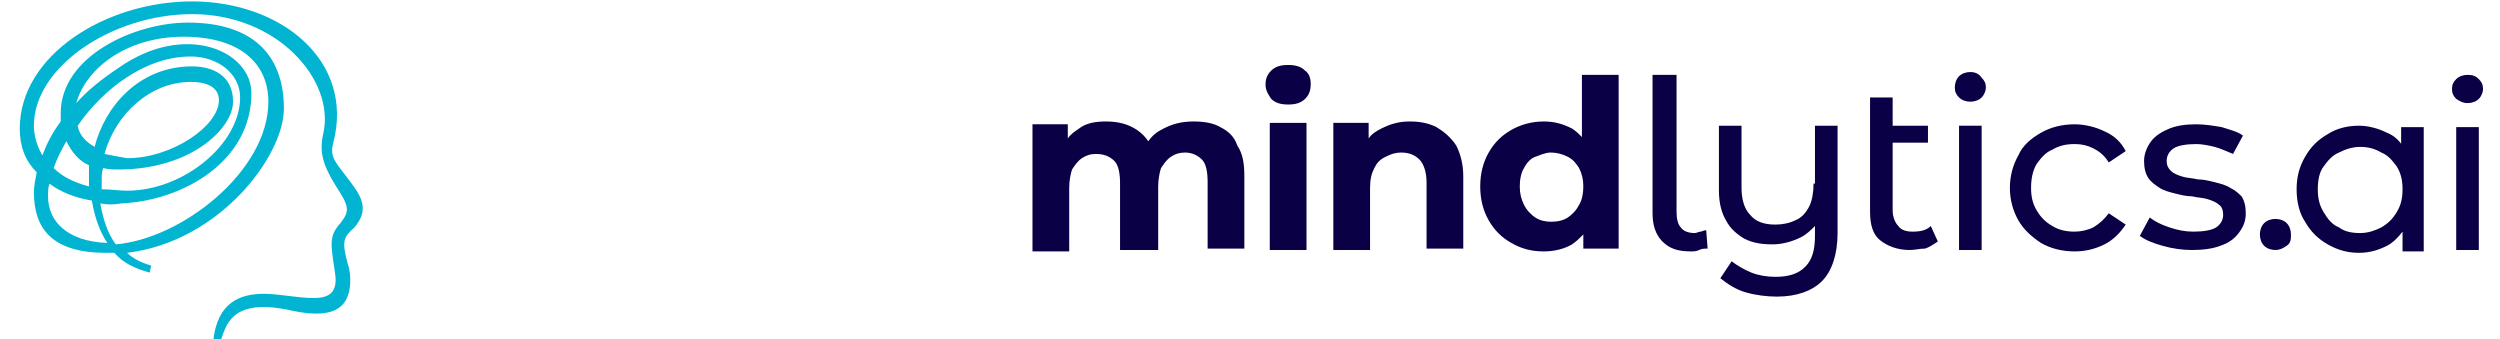
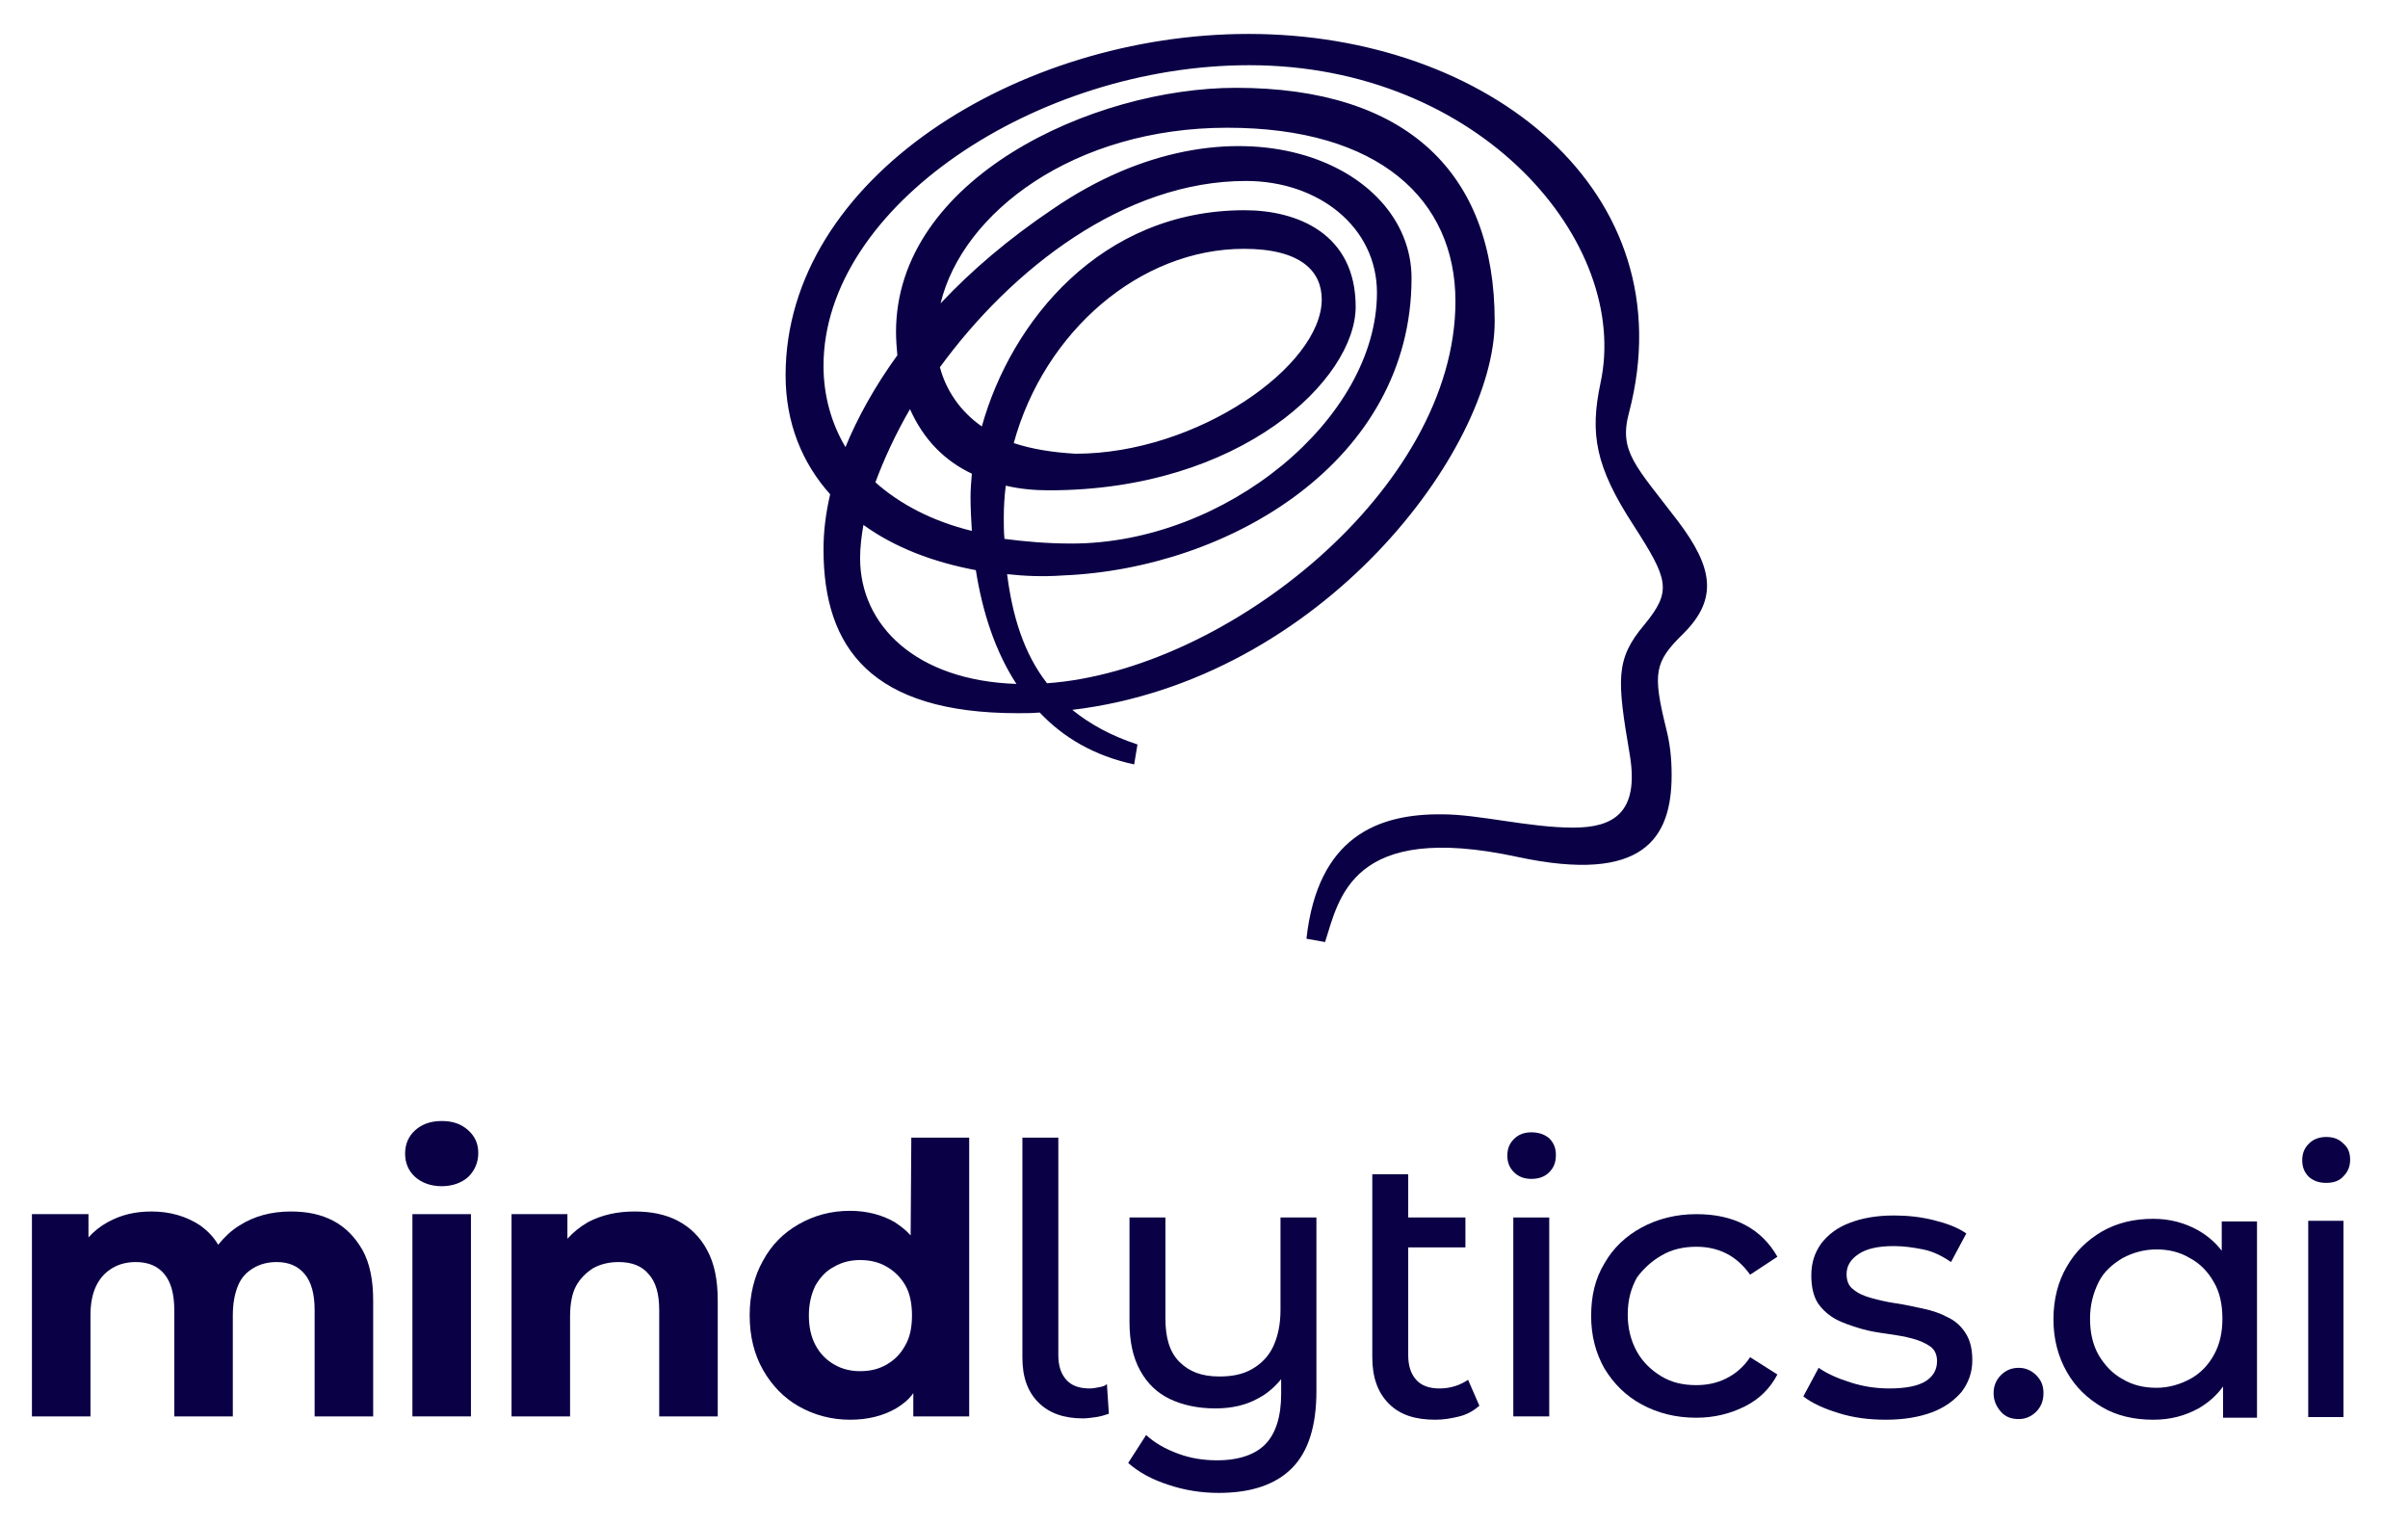
- <svg xmlns="http://www.w3.org/2000/svg" version="1.1" id="Layer_1" x="0px" y="0px" viewBox="0 0 177 24" style="enable-background:new 0 0 177 24;" xml:space="preserve">
+ <svg xmlns="http://www.w3.org/2000/svg" version="1.1" id="Layer_1" x="0px" y="0px" viewBox="0 0 362 229" style="enable-background:new 0 0 362 229;" xml:space="preserve">
  <style type="text/css">
- 	.st0{fill:#01B4D2;}
- 	.st1{fill:#0A0045;}
+ 	.st0{fill:#0A0045;}
</style>
  <g>
-     <path class="st0" d="M24.9,13c-1.1-1.5-1.6-1.8-1.3-2.9c1.5-5.8-3.7-10-10-10c-6.1,0-12.2,3.8-12.2,9c0,1.3,0.4,2.3,1.2,3.1   c-0.1,0.5-0.2,1-0.2,1.4c0,2.6,1.3,4.3,5.1,4.3c0.2,0,0.4,0,0.6,0c0.6,0.7,1.4,1.1,2.5,1.4l0.1-0.5C10,18.6,9.4,18.3,9,17.9   c6.6-0.8,11.1-6.9,11.1-10.2c0-3.9-2.3-6.1-6.8-6.1c-3.8,0-9,2.4-9,6.4c0,0.2,0,0.4,0,0.6C3.7,9.4,3.3,10.2,3,11   c-0.4-0.7-0.6-1.4-0.6-2.1c0-4.2,5.6-7.9,11.2-7.9c6.1,0,10.1,4.7,9.3,8.4c-0.3,1.3-0.1,2.2,0.9,3.8c0.9,1.4,1,1.7,0.3,2.6   c-0.8,0.9-0.7,1.4-0.4,3.4c0.3,1.6-0.5,1.9-1.5,1.9c-1.1,0-2.5-0.3-3.5-0.3c-1.7,0-3.3,0.6-3.6,3.3l0.5,0.1   c0.4-1.1,0.7-3.2,5.1-2.2c3.3,0.7,4.1-0.5,4.1-2.2c0-0.5-0.1-0.9-0.2-1.2c-0.4-1.5-0.3-1.8,0.5-2.5C26,15,25.8,14.2,24.9,13z    M3.4,13.9c0-0.3,0-0.6,0.1-0.9c0.8,0.6,1.8,1,3,1.2c0.2,1.1,0.5,2.1,1.1,3C4.8,17.1,3.4,15.7,3.4,13.9z M13,2.6c4,0,6,1.9,6,4.6   c0,4.9-6.1,9.7-10.8,10.1c-0.6-0.8-0.9-1.8-1.1-2.9c0.5,0.1,1,0.1,1.5,0c4.4-0.2,9.2-3,9.2-7.8c0-3-4.7-5.1-9.4-1.8   c-1.2,0.8-2.2,1.6-3,2.5C6.1,4.8,9,2.6,13,2.6z M7.2,12.8c0-0.3,0-0.6,0.1-0.9c0.4,0.1,0.7,0.1,1.1,0.1c5.1,0,8.1-2.9,8.1-4.8   c0-1.9-1.5-2.5-2.9-2.5c-3.8,0-6.2,2.9-6.9,5.7C6,10,5.6,9.5,5.5,8.9C7.3,6.3,10.3,4,13.5,4C15.4,4,17,5.2,17,6.9   c0,3.3-4,6.6-8,6.6c-0.6,0-1.2-0.1-1.8-0.1C7.2,13.2,7.2,13,7.2,12.8z M7.4,10.9c0.8-2.9,3.3-5.1,6.1-5.1c1.5,0,2,0.6,2,1.3   c0,1.8-3.3,4.1-6.5,4.1C8.4,11.1,7.9,11,7.4,10.9z M6.3,11.7c0,0.2,0,0.4,0,0.6c0,0.3,0,0.6,0,0.9c-1.1-0.3-1.9-0.7-2.5-1.3   C4,11.3,4.3,10.7,4.7,10C5.1,10.8,5.6,11.4,6.3,11.7z" />
+     <path class="st0" d="M252.3,78.4c-6.4-8.4-9-10.5-7.4-16.4c8.7-33.2-21.2-56.9-57.2-56.9c-34.6,0-69.6,21.7-69.6,51.3   c0,7.2,2.5,13.2,6.7,17.9c-0.7,3-1,5.7-1,8.3c0,14.8,7.2,24.6,29.2,24.6c1.1,0,2.2,0,3.3-0.1c3.6,3.8,8.2,6.5,14.2,7.8l0.5-3   c-4-1.3-7.2-3.1-9.8-5.2c37.6-4.5,63.5-39.2,63.5-58.4c0-22.3-13.2-35.1-38.9-35.1c-21.5,0-51.1,13.6-51.1,36.7   c0,1.2,0.1,2.4,0.2,3.5c-3.4,4.7-6,9.4-7.8,13.8c-2.2-3.7-3.3-7.9-3.3-12.2c0-24,32.1-45.2,64-45.2c34.8,0,57.4,26.7,52.8,47.8   c-1.6,7.6-0.8,12.5,5,21.4c5.2,8.1,5.8,9.8,1.6,14.9c-4.4,5.2-4.1,8.3-2.2,19.5c1.5,8.9-2.6,11-8.5,11c-6.6,0-14.2-2-19.7-2   c-9.7-0.1-18.7,3.4-20.4,18.7l2.8,0.5c2.1-6.5,3.9-18.2,28.9-12.8c19.1,4.1,23.2-2.9,23.2-12.3c0-2.8-0.3-4.9-0.8-6.9   c-2.1-8.5-1.8-10.1,2.6-14.4C258.3,90,257.5,85.3,252.3,78.4z M129.3,83.9c0-1.6,0.2-3.3,0.5-5c4.7,3.4,10.5,5.6,16.9,6.8   c1,6.3,2.9,12.2,6.1,17.1C137.7,102.3,129.3,94,129.3,83.9z M184.5,19.2c22.8,0,34.3,10.8,34.3,26.1c0,28.2-34.5,55.5-61.4,57.4   c-3.5-4.5-5.2-10.1-6-16.4c2.7,0.3,5.5,0.4,8.3,0.2c25.1-1,52.5-17.2,52.5-44.7c0-17.4-26.9-28.9-53.9-10.4   c-6.7,4.5-12.3,9.3-16.9,14.2C144.7,31.9,161.5,19.2,184.5,19.2z M150.9,77.8c0-1.6,0.1-3.2,0.3-4.8c2.1,0.5,4.3,0.7,6.5,0.7   c28.9,0,46.1-16.7,46.1-27.6c0-11-8.8-14.5-16.7-14.5c-21.6,0-35.1,16.7-39.5,32.5c-3.3-2.3-5.4-5.5-6.3-8.9   c10.8-14.8,27.7-28,46-28c10.9,0,19.7,6.9,19.7,16.8c0,18.9-22.7,37.7-45.9,37.7c-3.7,0-7-0.3-10.1-0.7   C150.9,79.9,150.9,78.8,150.9,77.8z M152.4,66.6c4.6-16.8,19-29.2,34.6-29.2c8.6,0,11.7,3.4,11.7,7.6c0,10-18.7,23.2-37,23.2   C158.2,68,155.1,67.5,152.4,66.6z M146.1,71.2c-0.1,1.2-0.2,2.4-0.2,3.5c0,1.7,0.1,3.4,0.2,5.1c-6.1-1.5-10.9-4.1-14.5-7.3   c1.3-3.5,3-7.2,5.2-11C138.9,66.2,142.1,69.3,146.1,71.2z" />
    <g>
-       <path class="st1" d="M86.4,9c-0.5-0.3-1.2-0.4-1.9-0.4c-0.9,0-1.6,0.2-2.3,0.6c-0.4,0.2-0.7,0.5-0.9,0.8c-0.2-0.3-0.5-0.6-0.8-0.8    c-0.6-0.4-1.3-0.6-2.2-0.6c-0.7,0-1.4,0.1-1.9,0.5c-0.3,0.2-0.6,0.4-0.8,0.7v-1h-2.5v9h2.6v-4.5c0-0.5,0.1-1,0.2-1.3    c0.2-0.3,0.4-0.6,0.7-0.8c0.3-0.2,0.6-0.3,1-0.3c0.6,0,1,0.2,1.3,0.5c0.3,0.3,0.4,0.9,0.4,1.6v4.7H82v-4.5c0-0.5,0.1-1,0.2-1.3    c0.2-0.3,0.4-0.6,0.7-0.8c0.3-0.2,0.6-0.3,1-0.3c0.5,0,0.9,0.2,1.2,0.5c0.3,0.3,0.4,0.9,0.4,1.6v4.7h2.6v-5.1    c0-0.9-0.1-1.6-0.5-2.2C87.4,9.7,87,9.3,86.4,9z" />
-       <path class="st1" d="M92.4,5c-0.3-0.3-0.7-0.4-1.2-0.4c-0.5,0-0.9,0.1-1.2,0.4c-0.3,0.3-0.4,0.6-0.4,1s0.2,0.7,0.4,1    c0.3,0.3,0.7,0.4,1.2,0.4c0.5,0,0.9-0.1,1.2-0.4c0.3-0.3,0.4-0.6,0.4-1.1C92.8,5.6,92.7,5.2,92.4,5z" />
-       <rect x="89.9" y="8.7" class="st1" width="2.6" height="9" />
-       <path class="st1" d="M101.7,9c-0.6-0.3-1.2-0.4-1.9-0.4c-0.8,0-1.4,0.2-2,0.5c-0.4,0.2-0.7,0.4-0.9,0.7V8.7h-2.5v9h2.6v-4.4    c0-0.6,0.1-1,0.3-1.4s0.4-0.6,0.8-0.8s0.7-0.3,1.1-0.3c0.6,0,1,0.2,1.3,0.5c0.3,0.3,0.5,0.9,0.5,1.6v4.7h2.6v-5.1    c0-0.9-0.2-1.6-0.5-2.2C102.7,9.7,102.2,9.3,101.7,9z" />
-       <path class="st1" d="M112,9.7c-0.2-0.2-0.4-0.4-0.7-0.6c-0.6-0.3-1.2-0.5-2-0.5c-0.8,0-1.6,0.2-2.3,0.6s-1.2,0.9-1.6,1.6    c-0.4,0.7-0.6,1.5-0.6,2.4c0,0.9,0.2,1.7,0.6,2.4c0.4,0.7,0.9,1.2,1.6,1.6c0.7,0.4,1.4,0.6,2.3,0.6c0.8,0,1.5-0.2,2-0.5    c0.3-0.2,0.5-0.4,0.8-0.7v1h2.5V5.3H112L112,9.7L112,9.7z M111.8,14.5c-0.2,0.4-0.5,0.7-0.8,0.9c-0.3,0.2-0.7,0.3-1.2,0.3    c-0.4,0-0.8-0.1-1.1-0.3c-0.3-0.2-0.6-0.5-0.8-0.9s-0.3-0.8-0.3-1.3c0-0.5,0.1-1,0.3-1.3c0.2-0.4,0.5-0.7,0.8-0.8s0.7-0.3,1.1-0.3    c0.4,0,0.8,0.1,1.2,0.3s0.6,0.5,0.8,0.8c0.2,0.4,0.3,0.8,0.3,1.3C112.1,13.7,112,14.2,111.8,14.5z" />
-       <path class="st1" d="M120.4,16.4c-0.1,0-0.3,0.1-0.4,0.1c-0.4,0-0.8-0.1-1-0.4c-0.2-0.2-0.3-0.6-0.3-1.1V5.3H117v9.8    c0,0.8,0.2,1.5,0.7,2s1.1,0.7,2,0.7c0.2,0,0.4,0,0.6-0.1s0.4-0.1,0.6-0.1l-0.1-1.3C120.6,16.3,120.5,16.4,120.4,16.4z" />
-       <path class="st1" d="M128.4,13c0,0.6-0.1,1.2-0.3,1.6c-0.2,0.4-0.5,0.8-1,1c-0.4,0.2-0.9,0.3-1.4,0.3c-0.8,0-1.4-0.2-1.8-0.7    c-0.4-0.4-0.6-1.1-0.6-1.9V8.9h-1.6v4.6c0,0.9,0.2,1.6,0.5,2.1c0.3,0.6,0.8,1,1.3,1.3c0.6,0.3,1.2,0.4,2,0.4c0.7,0,1.4-0.2,2-0.5    c0.4-0.2,0.7-0.5,1-0.8v0.7c0,1-0.2,1.7-0.7,2.2s-1.2,0.7-2.1,0.7c-0.6,0-1.2-0.1-1.7-0.3c-0.5-0.2-1-0.5-1.4-0.8l-0.8,1.2    c0.5,0.4,1.1,0.8,1.8,1c0.7,0.2,1.5,0.3,2.2,0.3c1.4,0,2.5-0.4,3.2-1.1c0.7-0.7,1.1-1.9,1.1-3.4V8.9h-1.6V13L128.4,13z" />
-       <path class="st1" d="M135.4,16.4c-0.4,0-0.8-0.1-1-0.4c-0.2-0.2-0.4-0.6-0.4-1.1v-4.8h2.5V8.9h-2.5V6.9h-1.6V15    c0,0.9,0.2,1.6,0.7,2s1.2,0.7,2.1,0.7c0.4,0,0.7-0.1,1.1-0.1c0.3-0.1,0.6-0.3,0.9-0.5l-0.5-1.1C136.4,16.3,136,16.4,135.4,16.4z" />
-       <path class="st1" d="M139.5,5.1c-0.3,0-0.6,0.1-0.8,0.3c-0.2,0.2-0.3,0.5-0.3,0.8c0,0.3,0.1,0.5,0.3,0.7c0.2,0.2,0.5,0.3,0.8,0.3    c0.3,0,0.6-0.1,0.8-0.3c0.2-0.2,0.3-0.5,0.3-0.7c0-0.3-0.1-0.5-0.3-0.7C140.1,5.2,139.8,5.1,139.5,5.1z" />
-       <rect x="138.7" y="8.9" class="st1" width="1.6" height="8.8" />
-       <path class="st1" d="M145.3,10.6c0.5-0.3,1-0.4,1.6-0.4c0.5,0,0.9,0.1,1.3,0.3c0.4,0.2,0.8,0.5,1.1,1l1.2-0.8    c-0.3-0.6-0.8-1.1-1.5-1.4c-0.6-0.3-1.4-0.5-2.1-0.5c-0.9,0-1.7,0.2-2.4,0.6s-1.3,0.9-1.6,1.6c-0.4,0.7-0.6,1.5-0.6,2.3    s0.2,1.6,0.6,2.3c0.4,0.7,1,1.2,1.6,1.6c0.7,0.4,1.5,0.6,2.4,0.6c0.8,0,1.5-0.2,2.1-0.5c0.6-0.3,1.1-0.8,1.5-1.4l-1.2-0.8    c-0.3,0.4-0.6,0.7-1.1,1c-0.4,0.2-0.9,0.3-1.3,0.3c-0.6,0-1.1-0.1-1.6-0.4s-0.8-0.6-1.1-1.1c-0.3-0.5-0.4-1-0.4-1.6    c0-0.6,0.1-1.2,0.4-1.7C144.5,11.2,144.8,10.8,145.3,10.6z" />
-       <path class="st1" d="M157.9,13.3c-0.3-0.2-0.7-0.3-1.1-0.4c-0.4-0.1-0.8-0.2-1.2-0.2c-0.4-0.1-0.8-0.1-1.1-0.2    c-0.3-0.1-0.6-0.2-0.8-0.4c-0.2-0.2-0.3-0.4-0.3-0.7c0-0.4,0.2-0.7,0.5-0.9c0.3-0.2,0.9-0.3,1.6-0.3c0.4,0,0.9,0.1,1.3,0.2    c0.4,0.1,0.8,0.3,1.3,0.5l0.7-1.3c-0.4-0.3-0.9-0.4-1.5-0.6c-0.6-0.1-1.2-0.2-1.8-0.2c-0.8,0-1.4,0.1-1.9,0.3    c-0.5,0.2-1,0.5-1.3,0.9c-0.3,0.4-0.5,0.9-0.5,1.4c0,0.5,0.1,0.9,0.3,1.2c0.2,0.3,0.5,0.5,0.8,0.7c0.3,0.2,0.7,0.3,1.1,0.4    c0.4,0.1,0.8,0.2,1.2,0.2c0.4,0.1,0.8,0.1,1.1,0.2c0.3,0.1,0.6,0.2,0.8,0.4c0.2,0.1,0.3,0.4,0.3,0.7c0,0.4-0.2,0.7-0.5,0.9    c-0.3,0.2-0.9,0.3-1.6,0.3c-0.6,0-1.1-0.1-1.7-0.3c-0.6-0.2-1-0.4-1.4-0.7l-0.7,1.3c0.4,0.3,0.9,0.5,1.6,0.7    c0.7,0.2,1.4,0.3,2.1,0.3c0.8,0,1.5-0.1,2-0.3c0.6-0.2,1-0.5,1.3-0.9c0.3-0.4,0.5-0.8,0.5-1.4c0-0.5-0.1-0.9-0.3-1.2    C158.5,13.7,158.3,13.5,157.9,13.3z" />
-       <path class="st1" d="M161.1,15.5c-0.3,0-0.6,0.1-0.8,0.3c-0.2,0.2-0.3,0.5-0.3,0.8c0,0.3,0.1,0.6,0.3,0.8c0.2,0.2,0.5,0.3,0.8,0.3    s0.5-0.1,0.8-0.3s0.3-0.5,0.3-0.8s-0.1-0.6-0.3-0.8C161.7,15.6,161.4,15.5,161.1,15.5z" />
-       <path class="st1" d="M170.1,10.3c-0.3-0.4-0.6-0.7-1.1-0.9c-0.6-0.3-1.3-0.5-2-0.5c-0.8,0-1.6,0.2-2.2,0.6    c-0.7,0.4-1.2,0.9-1.6,1.6c-0.4,0.7-0.6,1.4-0.6,2.3s0.2,1.7,0.6,2.3c0.4,0.7,0.9,1.2,1.6,1.6s1.4,0.6,2.2,0.6    c0.8,0,1.4-0.2,2-0.5c0.4-0.2,0.8-0.6,1.1-1v1.4h1.5V9h-1.6V10.3z M169.7,15c-0.3,0.5-0.6,0.8-1.1,1.1c-0.4,0.2-0.9,0.4-1.5,0.4    c-0.6,0-1.1-0.1-1.5-0.4c-0.5-0.2-0.8-0.6-1.1-1.1s-0.4-1-0.4-1.6c0-0.6,0.1-1.2,0.4-1.6c0.3-0.4,0.6-0.8,1.1-1    c0.4-0.2,0.9-0.4,1.5-0.4c0.5,0,1,0.1,1.5,0.4c0.5,0.2,0.8,0.6,1.1,1c0.3,0.5,0.4,1,0.4,1.6C170.1,14,170,14.5,169.7,15z" />
-       <rect x="173.9" y="9" class="st1" width="1.6" height="8.7" />
-       <path class="st1" d="M174.7,7.3c0.3,0,0.6-0.1,0.8-0.3s0.3-0.5,0.3-0.7c0-0.3-0.1-0.5-0.3-0.7c-0.2-0.2-0.4-0.3-0.8-0.3    c-0.3,0-0.6,0.1-0.8,0.3c-0.2,0.2-0.3,0.4-0.3,0.7s0.1,0.5,0.3,0.7C174.2,7.2,174.4,7.3,174.7,7.3z" />
+       <path class="st0" d="M50.1,183.5c-1.9-1-4-1.4-6.4-1.4c-2.9,0-5.5,0.7-7.7,2.1c-1.3,0.8-2.3,1.8-3.2,2.9c-0.7-1.2-1.6-2.1-2.7-2.9    c-2.1-1.4-4.6-2.1-7.3-2.1c-2.5,0-4.6,0.5-6.6,1.6c-1.1,0.6-2.1,1.4-2.9,2.3v-3.5H4.8v30.4h8.8v-15.2c0-1.8,0.3-3.3,0.9-4.5    c0.6-1.2,1.4-2,2.4-2.6c1-0.6,2.2-0.9,3.5-0.9c1.9,0,3.3,0.6,4.3,1.8s1.5,3,1.5,5.4v16h8.8v-15.2c0-1.8,0.3-3.3,0.8-4.5    c0.5-1.2,1.3-2,2.3-2.6c1-0.6,2.2-0.9,3.5-0.9c1.8,0,3.2,0.6,4.2,1.8s1.5,3,1.5,5.4v16h8.8v-17.4c0-3.1-0.5-5.6-1.6-7.6    C53.4,186,52,184.5,50.1,183.5z" />
+       <path class="st0" d="M66.4,168.5c-1.7,0-3,0.5-4,1.4c-1,0.9-1.5,2.1-1.5,3.5s0.5,2.6,1.5,3.5s2.4,1.4,4,1.4s3-0.5,4-1.4    c1-1,1.5-2.2,1.5-3.6c0-1.4-0.5-2.5-1.5-3.4C69.3,168.9,68,168.5,66.4,168.5z" />
+       <rect x="62" y="182.5" class="st0" width="8.8" height="30.4" />
+       <path class="st0" d="M101.9,183.5c-1.9-1-4.1-1.4-6.5-1.4c-2.6,0-4.9,0.5-7,1.6c-1.2,0.7-2.2,1.5-3.1,2.5v-3.7h-8.4v30.4h8.8v-15    c0-1.9,0.3-3.5,0.9-4.6s1.5-2,2.6-2.7c1.1-0.6,2.4-0.9,3.8-0.9c2,0,3.5,0.6,4.5,1.8c1.1,1.2,1.6,3,1.6,5.4v16h8.8v-17.4    c0-3.1-0.5-5.6-1.6-7.6C105.3,186,103.8,184.5,101.9,183.5z" />
+       <path class="st0" d="M136.9,185.7c-0.7-0.8-1.5-1.4-2.4-2c-1.9-1.1-4.2-1.7-6.7-1.7c-2.9,0-5.4,0.7-7.7,2s-4.1,3.1-5.4,5.5    c-1.3,2.3-2,5.1-2,8.2c0,3.2,0.7,5.9,2,8.2s3.1,4.2,5.4,5.5c2.3,1.3,4.9,2,7.7,2c2.7,0,5-0.6,6.9-1.7c1-0.6,1.9-1.3,2.6-2.3v3.5    h8.4V171H137L136.9,185.7L136.9,185.7z M136.1,202.2c-0.7,1.3-1.6,2.2-2.8,2.9c-1.2,0.7-2.5,1-4,1c-1.4,0-2.7-0.3-3.9-1    c-1.2-0.7-2.1-1.6-2.8-2.9c-0.7-1.3-1-2.8-1-4.5c0-1.8,0.4-3.3,1-4.5c0.7-1.2,1.6-2.2,2.8-2.8c1.2-0.7,2.5-1,3.9-1    c1.5,0,2.8,0.3,4,1c1.2,0.7,2.1,1.6,2.8,2.8c0.7,1.2,1,2.8,1,4.5C137.1,199.5,136.8,201,136.1,202.2z" />
+       <path class="st0" d="M165.3,208.5c-0.5,0.1-1,0.2-1.5,0.2c-1.5,0-2.7-0.4-3.5-1.3s-1.2-2.1-1.2-3.7V171h-5.4v33.1    c0,2.9,0.8,5.1,2.4,6.7s3.8,2.4,6.7,2.4c0.6,0,1.3-0.1,2-0.2s1.3-0.3,1.9-0.5l-0.3-4.5C166.2,208.3,165.8,208.4,165.3,208.5z" />
+       <path class="st0" d="M192.5,196.9c0,2.2-0.4,4-1.1,5.5s-1.8,2.6-3.2,3.4c-1.4,0.8-3,1.1-4.9,1.1c-2.6,0-4.5-0.7-6-2.2    s-2.1-3.7-2.1-6.5V183h-5.4v15.7c0,2.9,0.5,5.3,1.6,7.3s2.6,3.4,4.5,4.3s4.2,1.4,6.8,1.4c2.5,0,4.7-0.5,6.6-1.6    c1.3-0.7,2.4-1.7,3.3-2.8v2.2c0,3.4-0.8,5.9-2.3,7.5c-1.5,1.6-4,2.5-7.3,2.5c-2.1,0-4-0.3-5.9-1c-1.9-0.7-3.5-1.6-4.8-2.8    l-2.7,4.2c1.6,1.4,3.6,2.5,6.1,3.3c2.4,0.8,4.9,1.2,7.5,1.2c4.8,0,8.5-1.2,11-3.7c2.5-2.5,3.7-6.4,3.7-11.6V183h-5.4L192.5,196.9    L192.5,196.9z" />
+       <path class="st0" d="M216.4,208.7c-1.5,0-2.7-0.4-3.5-1.3s-1.2-2.1-1.2-3.7v-16.2h8.6V183h-8.6v-6.5h-5.4v27.5c0,3,0.8,5.3,2.5,7    s4,2.4,7,2.4c1.2,0,2.4-0.2,3.6-0.5s2.2-0.9,3-1.6l-1.7-3.9C219.5,208.2,218.1,208.7,216.4,208.7z" />
+       <rect x="227.5" y="183" class="st0" width="5.4" height="29.9" />
+       <path class="st0" d="M230.2,170.2c-1,0-1.9,0.3-2.6,1s-1,1.5-1,2.5c0,1,0.3,1.8,1,2.5s1.6,1,2.6,1c1.1,0,2-0.3,2.7-1s1-1.5,1-2.6    c0-1-0.3-1.8-1-2.5C232.2,170.5,231.3,170.2,230.2,170.2z" />
+       <path class="st0" d="M249.8,188.7c1.5-0.9,3.3-1.3,5.2-1.3c1.6,0,3.1,0.3,4.5,1s2.6,1.8,3.6,3.2l4.1-2.7c-1.2-2.1-2.8-3.7-4.9-4.8    c-2.1-1.1-4.5-1.6-7.3-1.6c-3,0-5.8,0.7-8.2,2c-2.4,1.3-4.3,3.1-5.6,5.4c-1.4,2.3-2,4.9-2,7.9s0.7,5.6,2,7.9    c1.4,2.3,3.2,4.1,5.6,5.4c2.4,1.3,5.1,2,8.2,2c2.7,0,5.1-0.6,7.3-1.7s3.8-2.7,4.9-4.8l-4.1-2.6c-1,1.5-2.2,2.5-3.6,3.2    c-1.4,0.7-2.9,1-4.5,1c-2,0-3.7-0.4-5.2-1.3s-2.8-2.1-3.7-3.7c-0.9-1.6-1.4-3.5-1.4-5.6c0-2.2,0.5-4,1.4-5.6    C247,190.8,248.2,189.6,249.8,188.7z" />
+       <path class="st0" d="M292.8,198c-1.1-0.6-2.3-1-3.7-1.3s-2.7-0.6-4.1-0.8c-1.4-0.2-2.6-0.5-3.7-0.8s-2-0.7-2.7-1.3    c-0.7-0.5-1-1.3-1-2.3c0-1.2,0.6-2.2,1.8-3c1.2-0.8,2.9-1.2,5.3-1.2c1.5,0,2.9,0.2,4.4,0.5s2.9,1,4.2,1.9l2.3-4.3    c-1.3-0.9-2.9-1.5-4.9-2c-2-0.5-4-0.7-6-0.7c-2.6,0-4.8,0.4-6.6,1.1c-1.9,0.7-3.3,1.8-4.3,3.1c-1,1.4-1.5,2.9-1.5,4.8    c0,1.7,0.3,3.1,1,4.2c0.7,1,1.6,1.8,2.7,2.4s2.4,1,3.7,1.4s2.7,0.6,4.1,0.8c1.4,0.2,2.6,0.4,3.7,0.7c1.1,0.3,2,0.7,2.7,1.2    c0.7,0.5,1,1.3,1,2.2c0,1.3-0.6,2.3-1.7,3c-1.1,0.7-2.9,1.1-5.5,1.1c-2,0-3.9-0.3-5.8-0.9c-1.9-0.6-3.5-1.3-4.8-2.2l-2.3,4.3    c1.3,1,3,1.8,5.3,2.5c2.2,0.7,4.6,1,7.1,1c2.7,0,5-0.4,6.9-1.1c1.9-0.7,3.4-1.8,4.5-3.1c1-1.3,1.6-2.9,1.6-4.7c0-1.7-0.3-3-1-4.1    C294.8,199.3,293.9,198.5,292.8,198z" />
+       <path class="st0" d="M303.5,205.6c-1,0-1.9,0.3-2.7,1.1c-0.7,0.7-1.1,1.6-1.1,2.7c0,1.1,0.4,2,1.1,2.8s1.6,1.1,2.7,1.1    c1,0,1.9-0.4,2.6-1.1c0.7-0.7,1.1-1.6,1.1-2.8s-0.4-2-1.1-2.7C305.4,206,304.5,205.6,303.5,205.6z" />
+       <path class="st0" d="M334,188c-1-1.3-2.2-2.3-3.6-3.1c-2-1.1-4.2-1.7-6.7-1.7c-2.9,0-5.4,0.6-7.7,1.9c-2.2,1.3-4,3-5.3,5.3    c-1.3,2.2-2,4.9-2,7.9s0.7,5.6,2,7.9s3.1,4,5.3,5.3s4.8,1.9,7.7,1.9c2.6,0,4.8-0.6,6.8-1.7c1.4-0.8,2.7-1.9,3.7-3.3v4.7h5.1v-29.5    H334V188z M332.8,203.7c-0.9,1.6-2.1,2.8-3.6,3.6c-1.5,0.8-3.2,1.3-5,1.3c-1.9,0-3.6-0.4-5.1-1.3c-1.5-0.8-2.7-2.1-3.6-3.6    c-0.9-1.6-1.3-3.4-1.3-5.5c0-2.1,0.5-3.9,1.3-5.5s2.1-2.7,3.6-3.6c1.5-0.8,3.2-1.3,5.1-1.3c1.8,0,3.5,0.4,5,1.3    c1.5,0.8,2.7,2,3.6,3.6c0.9,1.5,1.3,3.4,1.3,5.5C334.1,200.3,333.7,202.1,332.8,203.7z" />
+       <path class="st0" d="M349.7,177.8c1.1,0,2-0.3,2.6-1c0.7-0.7,1-1.5,1-2.5c0-1-0.3-1.8-1-2.4c-0.7-0.7-1.5-1-2.6-1    c-1,0-1.9,0.3-2.6,1s-1,1.5-1,2.5c0,1,0.3,1.8,1,2.5C347.8,177.5,348.6,177.8,349.7,177.8z" />
+       <rect x="347" y="183.5" class="st0" width="5.3" height="29.5" />
    </g>
  </g>
</svg>
